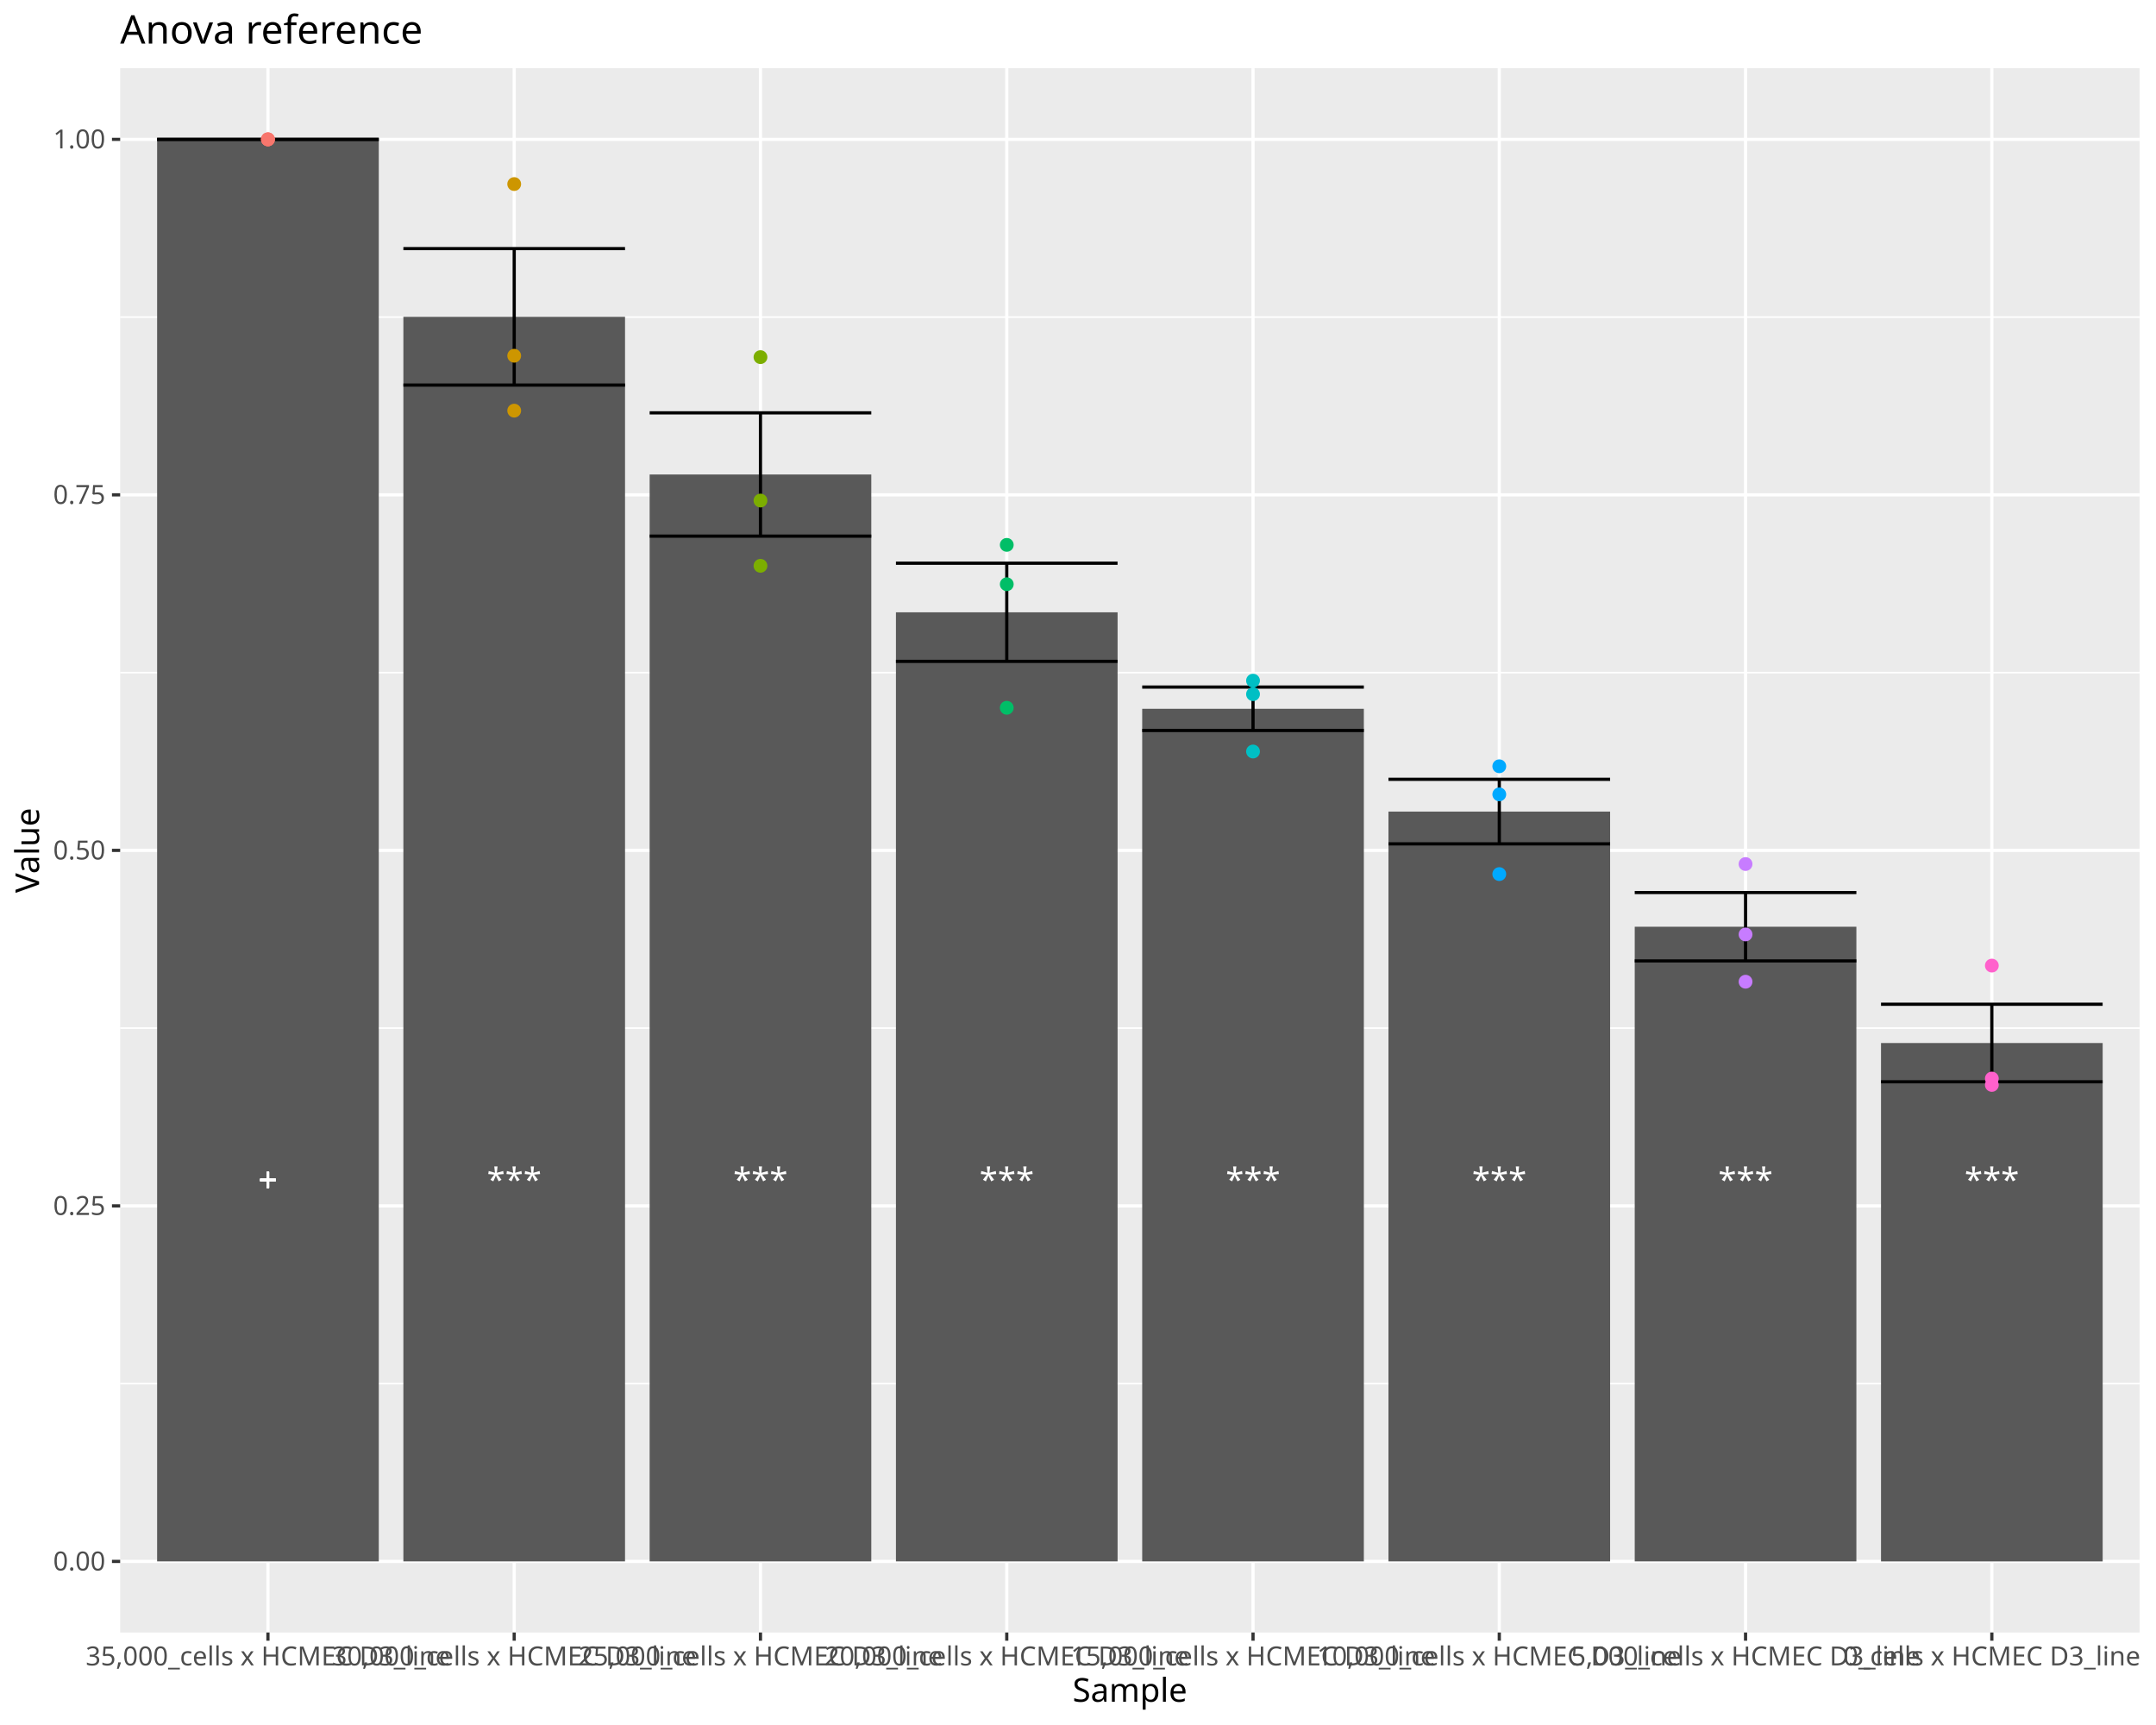
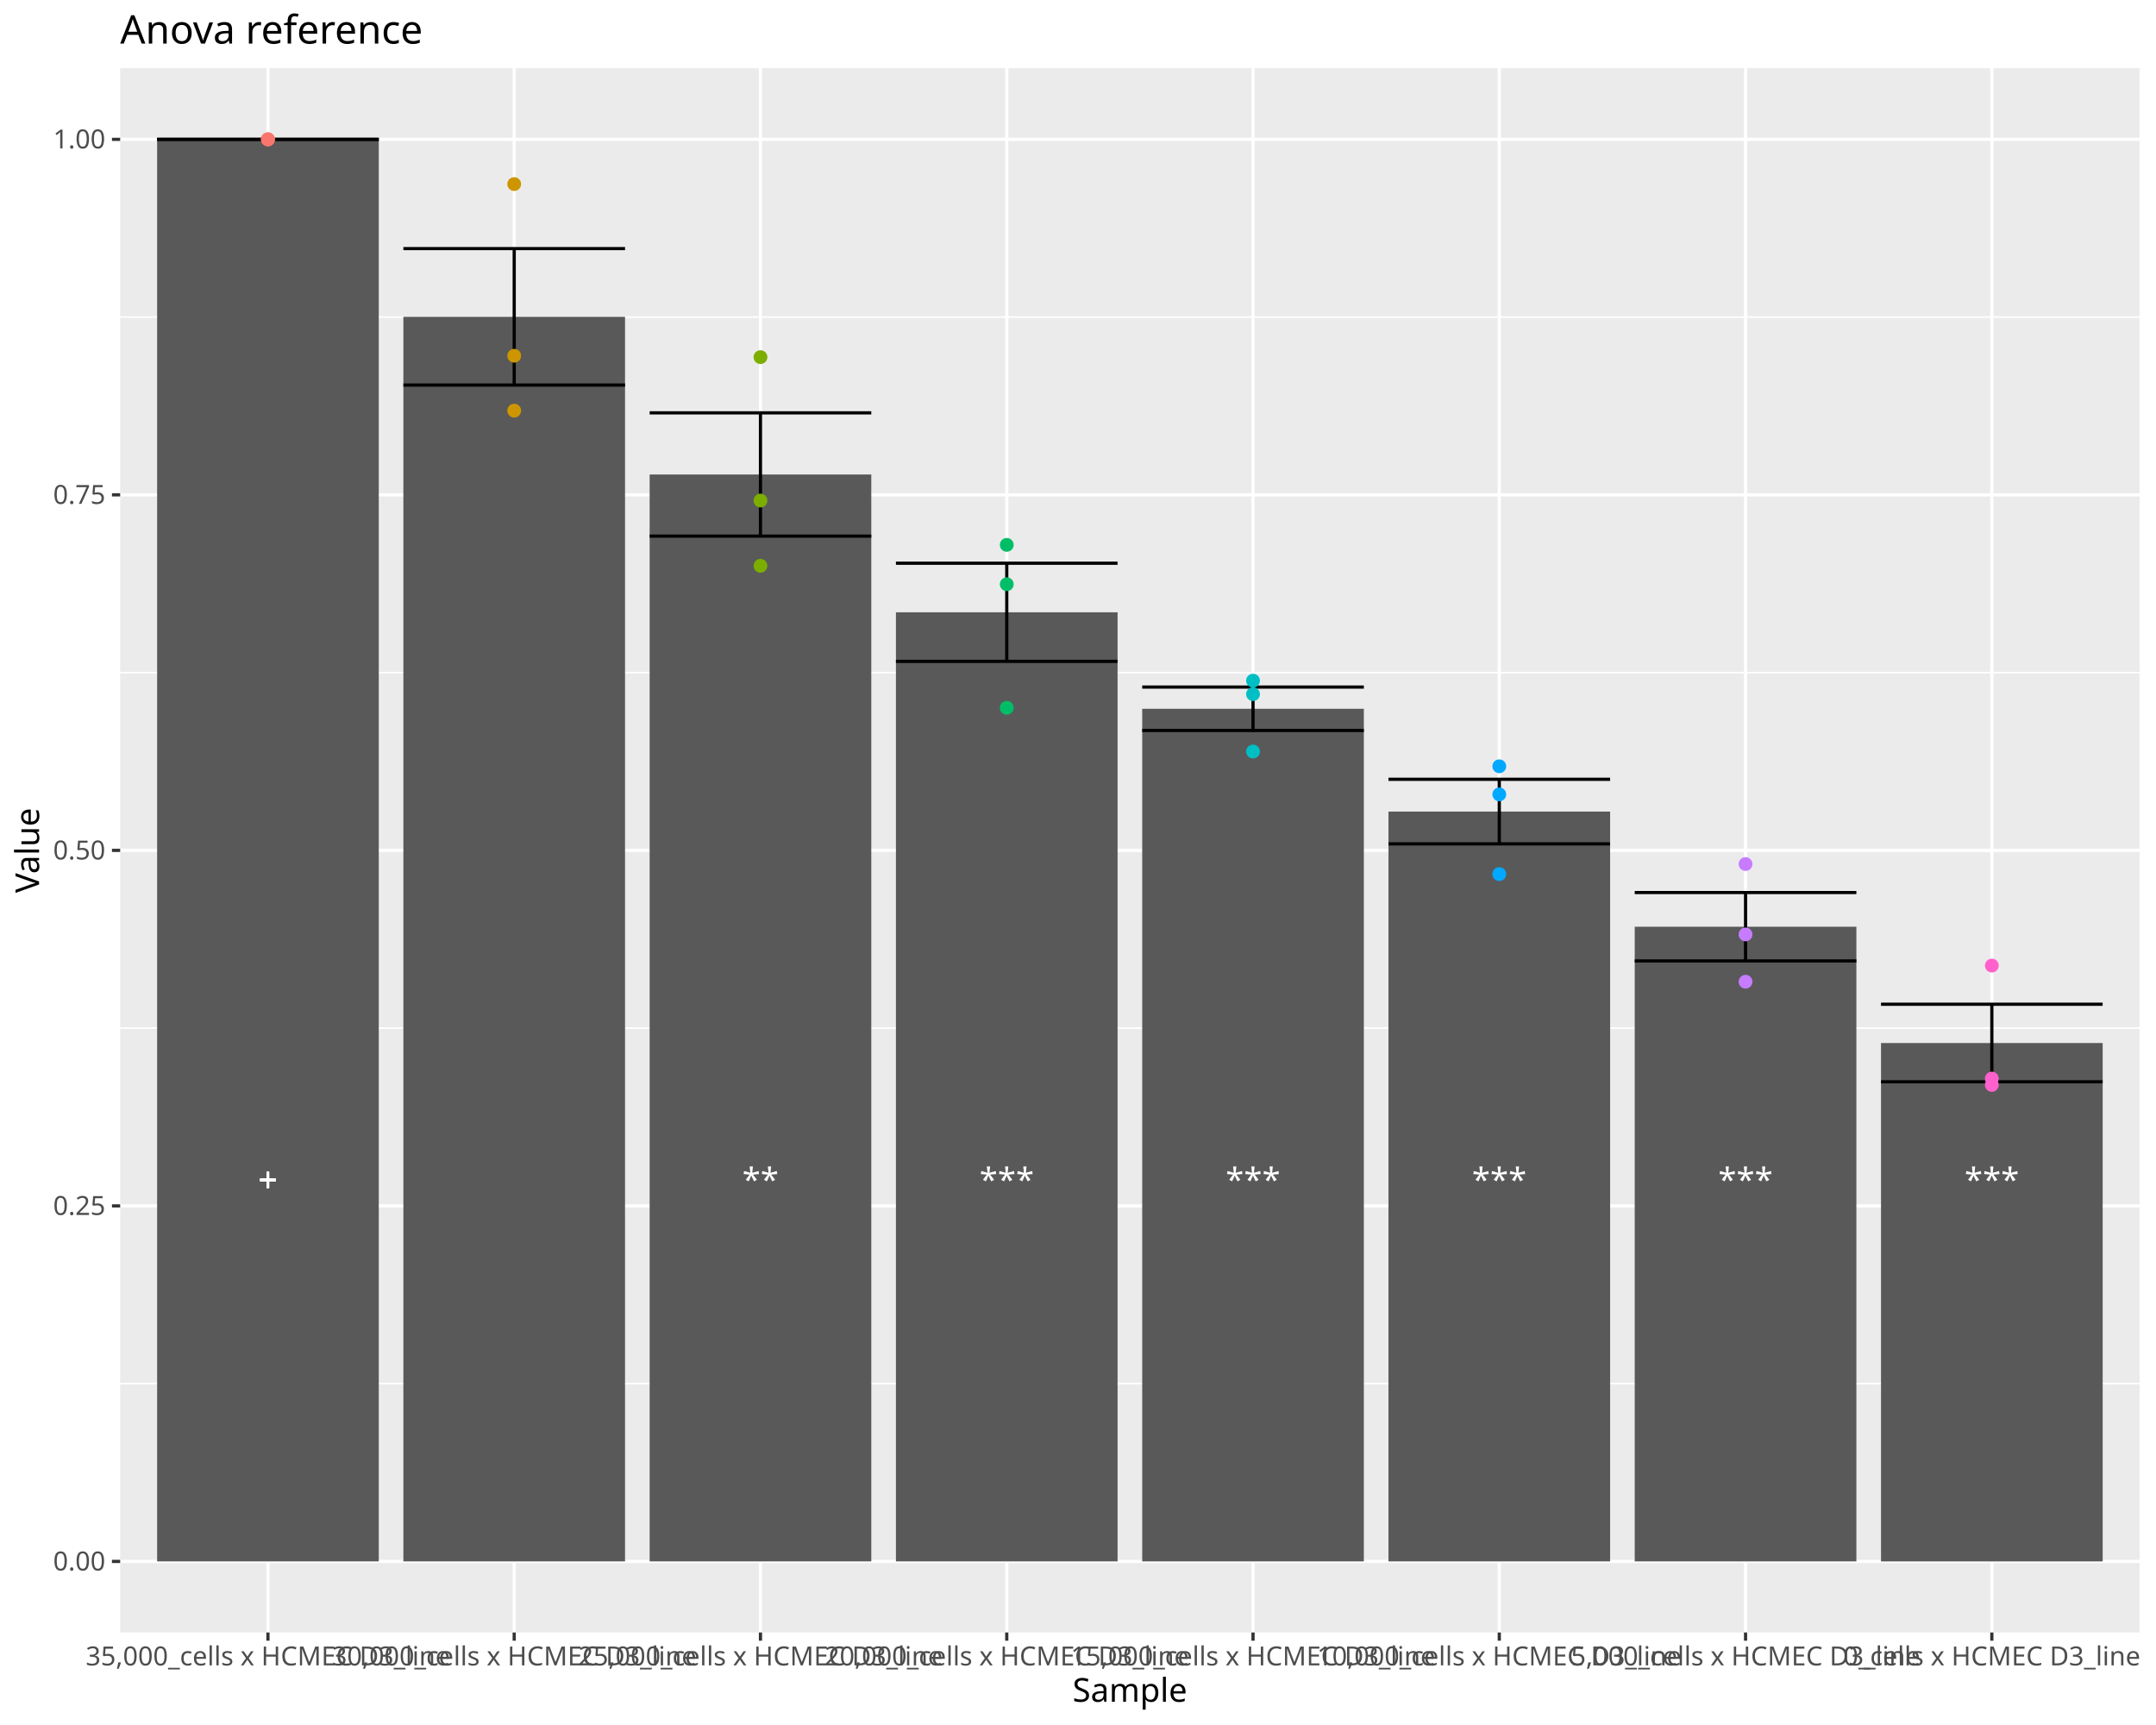
<svg xmlns="http://www.w3.org/2000/svg" class="svglite" data-engine-version="2.0" width="720.00pt" height="576.00pt" viewBox="0 0 720.00 576.00">
  <defs>
    <style type="text/css">
    .svglite line, .svglite polyline, .svglite polygon, .svglite path, .svglite rect, .svglite circle {
      fill: none;
      stroke: #000000;
      stroke-linecap: round;
      stroke-linejoin: round;
      stroke-miterlimit: 10.00;
    }
  </style>
  </defs>
  <rect width="100%" height="100%" style="stroke: none; fill: #FFFFFF;" />
  <defs>
    <clipPath id="cpMC4wMHw3MjAuMDB8MC4wMHw1NzYuMDA=">
      <rect x="0.00" y="0.00" width="720.00" height="576.00" />
    </clipPath>
  </defs>
  <g clip-path="url(#cpMC4wMHw3MjAuMDB8MC4wMHw1NzYuMDA=)">
    <rect x="0.00" y="0.00" width="720.00" height="576.00" style="stroke-width: 1.07; stroke: #FFFFFF; fill: #FFFFFF;" />
  </g>
  <defs>
    <clipPath id="cpNDAuMTN8NzE0LjUyfDIyLjc4fDU0NS4xMQ==">
      <rect x="40.13" y="22.78" width="674.39" height="522.33" />
    </clipPath>
  </defs>
  <g clip-path="url(#cpNDAuMTN8NzE0LjUyfDIyLjc4fDU0NS4xMQ==)">
    <rect x="40.13" y="22.78" width="674.39" height="522.33" style="stroke-width: 1.07; stroke: none; fill: #EBEBEB;" />
    <polyline points="40.13,462.01 714.52,462.01 " style="stroke-width: 0.53; stroke: #FFFFFF; stroke-linecap: butt;" />
    <polyline points="40.13,343.30 714.52,343.30 " style="stroke-width: 0.53; stroke: #FFFFFF; stroke-linecap: butt;" />
    <polyline points="40.13,224.59 714.52,224.59 " style="stroke-width: 0.53; stroke: #FFFFFF; stroke-linecap: butt;" />
    <polyline points="40.13,105.88 714.52,105.88 " style="stroke-width: 0.53; stroke: #FFFFFF; stroke-linecap: butt;" />
    <polyline points="40.13,521.37 714.52,521.37 " style="stroke-width: 1.07; stroke: #FFFFFF; stroke-linecap: butt;" />
    <polyline points="40.13,402.66 714.52,402.66 " style="stroke-width: 1.07; stroke: #FFFFFF; stroke-linecap: butt;" />
    <polyline points="40.13,283.95 714.52,283.95 " style="stroke-width: 1.07; stroke: #FFFFFF; stroke-linecap: butt;" />
    <polyline points="40.13,165.24 714.52,165.24 " style="stroke-width: 1.07; stroke: #FFFFFF; stroke-linecap: butt;" />
    <polyline points="40.13,46.53 714.52,46.53 " style="stroke-width: 1.07; stroke: #FFFFFF; stroke-linecap: butt;" />
    <polyline points="89.48,545.11 89.48,22.78 " style="stroke-width: 1.07; stroke: #FFFFFF; stroke-linecap: butt;" />
    <polyline points="171.72,545.11 171.72,22.78 " style="stroke-width: 1.07; stroke: #FFFFFF; stroke-linecap: butt;" />
    <polyline points="253.96,545.11 253.96,22.78 " style="stroke-width: 1.07; stroke: #FFFFFF; stroke-linecap: butt;" />
    <polyline points="336.21,545.11 336.21,22.78 " style="stroke-width: 1.07; stroke: #FFFFFF; stroke-linecap: butt;" />
    <polyline points="418.45,545.11 418.45,22.78 " style="stroke-width: 1.07; stroke: #FFFFFF; stroke-linecap: butt;" />
    <polyline points="500.69,545.11 500.69,22.78 " style="stroke-width: 1.07; stroke: #FFFFFF; stroke-linecap: butt;" />
    <polyline points="582.93,545.11 582.93,22.78 " style="stroke-width: 1.07; stroke: #FFFFFF; stroke-linecap: butt;" />
    <polyline points="665.18,545.11 665.18,22.78 " style="stroke-width: 1.07; stroke: #FFFFFF; stroke-linecap: butt;" />
    <rect x="52.47" y="46.53" width="74.02" height="474.84" style="stroke-width: 1.07; stroke: none; stroke-linecap: butt; stroke-linejoin: miter; fill: #595959;" />
    <rect x="134.71" y="105.79" width="74.02" height="415.58" style="stroke-width: 1.07; stroke: none; stroke-linecap: butt; stroke-linejoin: miter; fill: #595959;" />
    <rect x="216.95" y="158.44" width="74.02" height="362.93" style="stroke-width: 1.07; stroke: none; stroke-linecap: butt; stroke-linejoin: miter; fill: #595959;" />
    <rect x="299.20" y="204.46" width="74.02" height="316.91" style="stroke-width: 1.07; stroke: none; stroke-linecap: butt; stroke-linejoin: miter; fill: #595959;" />
    <rect x="381.44" y="236.67" width="74.02" height="284.70" style="stroke-width: 1.07; stroke: none; stroke-linecap: butt; stroke-linejoin: miter; fill: #595959;" />
    <rect x="463.68" y="271.00" width="74.02" height="250.37" style="stroke-width: 1.07; stroke: none; stroke-linecap: butt; stroke-linejoin: miter; fill: #595959;" />
    <rect x="545.92" y="309.45" width="74.02" height="211.92" style="stroke-width: 1.07; stroke: none; stroke-linecap: butt; stroke-linejoin: miter; fill: #595959;" />
    <rect x="628.17" y="348.28" width="74.02" height="173.10" style="stroke-width: 1.07; stroke: none; stroke-linecap: butt; stroke-linejoin: miter; fill: #595959;" />
-     <text x="171.72" y="397.89" text-anchor="middle" style="font-size: 11.04px; fill: #FFFFFF; font-family: sans;" textLength="12.90px" lengthAdjust="spacingAndGlyphs">***</text>
-     <text x="253.96" y="397.89" text-anchor="middle" style="font-size: 11.04px; fill: #FFFFFF; font-family: sans;" textLength="12.90px" lengthAdjust="spacingAndGlyphs">***</text>
+     <text x="171.72" y="397.89" text-anchor="middle" style="font-size: 11.04px; fill: #FFFFFF; font-family: sans;" textLength="3.07px" lengthAdjust="spacingAndGlyphs"> </text>
+     <text x="253.96" y="397.89" text-anchor="middle" style="font-size: 11.04px; fill: #FFFFFF; font-family: sans;" textLength="8.60px" lengthAdjust="spacingAndGlyphs">**</text>
    <text x="336.21" y="397.89" text-anchor="middle" style="font-size: 11.04px; fill: #FFFFFF; font-family: sans;" textLength="12.90px" lengthAdjust="spacingAndGlyphs">***</text>
    <text x="418.45" y="397.89" text-anchor="middle" style="font-size: 11.04px; fill: #FFFFFF; font-family: sans;" textLength="12.90px" lengthAdjust="spacingAndGlyphs">***</text>
    <text x="500.69" y="397.89" text-anchor="middle" style="font-size: 11.04px; fill: #FFFFFF; font-family: sans;" textLength="12.90px" lengthAdjust="spacingAndGlyphs">***</text>
    <text x="582.93" y="397.89" text-anchor="middle" style="font-size: 11.04px; fill: #FFFFFF; font-family: sans;" textLength="12.90px" lengthAdjust="spacingAndGlyphs">***</text>
    <text x="665.18" y="397.89" text-anchor="middle" style="font-size: 11.04px; fill: #FFFFFF; font-family: sans;" textLength="12.90px" lengthAdjust="spacingAndGlyphs">***</text>
    <text x="89.48" y="397.89" text-anchor="middle" style="font-size: 11.04px; fill: #FFFFFF; font-family: sans;" textLength="6.45px" lengthAdjust="spacingAndGlyphs">+</text>
    <text x="89.48" y="397.89" text-anchor="middle" style="font-size: 11.04px; fill: #FFFFFF; font-family: sans;" textLength="6.45px" lengthAdjust="spacingAndGlyphs">+</text>
    <text x="89.48" y="397.89" text-anchor="middle" style="font-size: 11.04px; fill: #FFFFFF; font-family: sans;" textLength="6.45px" lengthAdjust="spacingAndGlyphs">+</text>
    <text x="89.48" y="397.89" text-anchor="middle" style="font-size: 11.04px; fill: #FFFFFF; font-family: sans;" textLength="6.45px" lengthAdjust="spacingAndGlyphs">+</text>
    <text x="89.48" y="397.89" text-anchor="middle" style="font-size: 11.04px; fill: #FFFFFF; font-family: sans;" textLength="6.45px" lengthAdjust="spacingAndGlyphs">+</text>
    <text x="89.48" y="397.89" text-anchor="middle" style="font-size: 11.04px; fill: #FFFFFF; font-family: sans;" textLength="6.45px" lengthAdjust="spacingAndGlyphs">+</text>
    <text x="89.48" y="397.89" text-anchor="middle" style="font-size: 11.04px; fill: #FFFFFF; font-family: sans;" textLength="6.45px" lengthAdjust="spacingAndGlyphs">+</text>
    <text x="89.48" y="397.89" text-anchor="middle" style="font-size: 11.04px; fill: #FFFFFF; font-family: sans;" textLength="6.45px" lengthAdjust="spacingAndGlyphs">+</text>
    <polyline points="52.47,46.53 126.49,46.53 " style="stroke-width: 1.07; stroke-linecap: butt;" />
    <polyline points="89.48,46.53 89.48,46.53 " style="stroke-width: 1.07; stroke-linecap: butt;" />
    <polyline points="52.47,46.53 126.49,46.53 " style="stroke-width: 1.07; stroke-linecap: butt;" />
    <polyline points="134.71,83.01 208.73,83.01 " style="stroke-width: 1.07; stroke-linecap: butt;" />
    <polyline points="171.72,83.01 171.72,128.58 " style="stroke-width: 1.07; stroke-linecap: butt;" />
    <polyline points="134.71,128.58 208.73,128.58 " style="stroke-width: 1.07; stroke-linecap: butt;" />
    <polyline points="216.95,137.86 290.97,137.86 " style="stroke-width: 1.07; stroke-linecap: butt;" />
    <polyline points="253.96,137.86 253.96,179.02 " style="stroke-width: 1.07; stroke-linecap: butt;" />
    <polyline points="216.95,179.02 290.97,179.02 " style="stroke-width: 1.07; stroke-linecap: butt;" />
    <polyline points="299.20,188.07 373.21,188.07 " style="stroke-width: 1.07; stroke-linecap: butt;" />
    <polyline points="336.21,188.07 336.21,220.84 " style="stroke-width: 1.07; stroke-linecap: butt;" />
    <polyline points="299.20,220.84 373.21,220.84 " style="stroke-width: 1.07; stroke-linecap: butt;" />
    <polyline points="381.44,229.42 455.46,229.42 " style="stroke-width: 1.07; stroke-linecap: butt;" />
    <polyline points="418.45,229.42 418.45,243.92 " style="stroke-width: 1.07; stroke-linecap: butt;" />
    <polyline points="381.44,243.92 455.46,243.92 " style="stroke-width: 1.07; stroke-linecap: butt;" />
    <polyline points="463.68,260.21 537.70,260.21 " style="stroke-width: 1.07; stroke-linecap: butt;" />
    <polyline points="500.69,260.21 500.69,281.78 " style="stroke-width: 1.07; stroke-linecap: butt;" />
    <polyline points="463.68,281.78 537.70,281.78 " style="stroke-width: 1.07; stroke-linecap: butt;" />
    <polyline points="545.92,298.03 619.94,298.03 " style="stroke-width: 1.07; stroke-linecap: butt;" />
    <polyline points="582.93,298.03 582.93,320.86 " style="stroke-width: 1.07; stroke-linecap: butt;" />
    <polyline points="545.92,320.86 619.94,320.86 " style="stroke-width: 1.07; stroke-linecap: butt;" />
    <polyline points="628.17,335.33 702.18,335.33 " style="stroke-width: 1.07; stroke-linecap: butt;" />
    <polyline points="665.18,335.33 665.18,361.22 " style="stroke-width: 1.07; stroke-linecap: butt;" />
    <polyline points="628.17,361.22 702.18,361.22 " style="stroke-width: 1.07; stroke-linecap: butt;" />
    <circle cx="89.48" cy="46.53" r="1.95" style="stroke-width: 0.71; stroke: #F8766D; fill: #F8766D;" />
    <circle cx="171.72" cy="61.46" r="1.95" style="stroke-width: 0.71; stroke: #CD9600; fill: #CD9600;" />
    <circle cx="253.96" cy="119.25" r="1.95" style="stroke-width: 0.71; stroke: #7CAE00; fill: #7CAE00;" />
    <circle cx="336.21" cy="181.94" r="1.95" style="stroke-width: 0.71; stroke: #00BE67; fill: #00BE67;" />
    <circle cx="418.45" cy="227.28" r="1.95" style="stroke-width: 0.71; stroke: #00BFC4; fill: #00BFC4;" />
    <circle cx="500.69" cy="265.25" r="1.95" style="stroke-width: 0.71; stroke: #00A9FF; fill: #00A9FF;" />
    <circle cx="582.93" cy="327.81" r="1.95" style="stroke-width: 0.71; stroke: #C77CFF; fill: #C77CFF;" />
    <circle cx="665.18" cy="360.14" r="1.95" style="stroke-width: 0.71; stroke: #FF61CC; fill: #FF61CC;" />
    <circle cx="89.48" cy="46.53" r="1.95" style="stroke-width: 0.71; stroke: #F8766D; fill: #F8766D;" />
    <circle cx="171.72" cy="118.79" r="1.95" style="stroke-width: 0.71; stroke: #CD9600; fill: #CD9600;" />
    <circle cx="253.96" cy="188.93" r="1.95" style="stroke-width: 0.71; stroke: #7CAE00; fill: #7CAE00;" />
    <circle cx="336.21" cy="236.34" r="1.95" style="stroke-width: 0.71; stroke: #00BE67; fill: #00BE67;" />
    <circle cx="418.45" cy="250.94" r="1.95" style="stroke-width: 0.71; stroke: #00BFC4; fill: #00BFC4;" />
    <circle cx="500.69" cy="291.87" r="1.95" style="stroke-width: 0.71; stroke: #00A9FF; fill: #00A9FF;" />
    <circle cx="582.93" cy="312.02" r="1.95" style="stroke-width: 0.71; stroke: #C77CFF; fill: #C77CFF;" />
    <circle cx="665.18" cy="362.27" r="1.95" style="stroke-width: 0.71; stroke: #FF61CC; fill: #FF61CC;" />
    <circle cx="89.48" cy="46.53" r="1.95" style="stroke-width: 0.71; stroke: #F8766D; fill: #F8766D;" />
    <circle cx="171.72" cy="137.12" r="1.95" style="stroke-width: 0.71; stroke: #CD9600; fill: #CD9600;" />
    <circle cx="253.96" cy="167.14" r="1.95" style="stroke-width: 0.71; stroke: #7CAE00; fill: #7CAE00;" />
    <circle cx="336.21" cy="195.08" r="1.95" style="stroke-width: 0.71; stroke: #00BE67; fill: #00BE67;" />
    <circle cx="418.45" cy="231.79" r="1.95" style="stroke-width: 0.71; stroke: #00BFC4; fill: #00BFC4;" />
    <circle cx="500.69" cy="255.87" r="1.95" style="stroke-width: 0.71; stroke: #00A9FF; fill: #00A9FF;" />
    <circle cx="582.93" cy="288.51" r="1.95" style="stroke-width: 0.71; stroke: #C77CFF; fill: #C77CFF;" />
    <circle cx="665.18" cy="322.42" r="1.95" style="stroke-width: 0.71; stroke: #FF61CC; fill: #FF61CC;" />
  </g>
  <g clip-path="url(#cpMC4wMHw3MjAuMDB8MC4wMHw1NzYuMDA=)">
    <text x="35.20" y="524.40" text-anchor="end" style="font-size: 8.80px; fill: #4D4D4D; font-family: sans;" textLength="17.13px" lengthAdjust="spacingAndGlyphs">0.00</text>
    <text x="35.20" y="405.69" text-anchor="end" style="font-size: 8.80px; fill: #4D4D4D; font-family: sans;" textLength="17.13px" lengthAdjust="spacingAndGlyphs">0.25</text>
    <text x="35.20" y="286.98" text-anchor="end" style="font-size: 8.80px; fill: #4D4D4D; font-family: sans;" textLength="17.13px" lengthAdjust="spacingAndGlyphs">0.50</text>
    <text x="35.20" y="168.26" text-anchor="end" style="font-size: 8.80px; fill: #4D4D4D; font-family: sans;" textLength="17.13px" lengthAdjust="spacingAndGlyphs">0.75</text>
    <text x="35.20" y="49.55" text-anchor="end" style="font-size: 8.80px; fill: #4D4D4D; font-family: sans;" textLength="17.13px" lengthAdjust="spacingAndGlyphs">1.00</text>
    <polyline points="37.39,521.37 40.13,521.37 " style="stroke-width: 1.07; stroke: #333333; stroke-linecap: butt;" />
    <polyline points="37.39,402.66 40.13,402.66 " style="stroke-width: 1.07; stroke: #333333; stroke-linecap: butt;" />
    <polyline points="37.39,283.95 40.13,283.95 " style="stroke-width: 1.07; stroke: #333333; stroke-linecap: butt;" />
    <polyline points="37.39,165.24 40.13,165.24 " style="stroke-width: 1.07; stroke: #333333; stroke-linecap: butt;" />
    <polyline points="37.39,46.53 40.13,46.53 " style="stroke-width: 1.07; stroke: #333333; stroke-linecap: butt;" />
    <polyline points="89.48,547.85 89.48,545.11 " style="stroke-width: 1.07; stroke: #333333; stroke-linecap: butt;" />
    <polyline points="171.72,547.85 171.72,545.11 " style="stroke-width: 1.07; stroke: #333333; stroke-linecap: butt;" />
    <polyline points="253.96,547.85 253.96,545.11 " style="stroke-width: 1.07; stroke: #333333; stroke-linecap: butt;" />
    <polyline points="336.21,547.85 336.21,545.11 " style="stroke-width: 1.07; stroke: #333333; stroke-linecap: butt;" />
    <polyline points="418.45,547.85 418.45,545.11 " style="stroke-width: 1.07; stroke: #333333; stroke-linecap: butt;" />
    <polyline points="500.69,547.85 500.69,545.11 " style="stroke-width: 1.07; stroke: #333333; stroke-linecap: butt;" />
    <polyline points="582.93,547.85 582.93,545.11 " style="stroke-width: 1.07; stroke: #333333; stroke-linecap: butt;" />
    <polyline points="665.18,547.85 665.18,545.11 " style="stroke-width: 1.07; stroke: #333333; stroke-linecap: butt;" />
    <text x="89.48" y="556.10" text-anchor="middle" style="font-size: 8.80px; fill: #4D4D4D; font-family: sans;" textLength="123.28px" lengthAdjust="spacingAndGlyphs">35,000_cells x HCMEC D3_line</text>
    <text x="171.72" y="556.10" text-anchor="middle" style="font-size: 8.80px; fill: #4D4D4D; font-family: sans;" textLength="123.28px" lengthAdjust="spacingAndGlyphs">30,000_cells x HCMEC D3_line</text>
    <text x="253.96" y="556.10" text-anchor="middle" style="font-size: 8.80px; fill: #4D4D4D; font-family: sans;" textLength="123.28px" lengthAdjust="spacingAndGlyphs">25,000_cells x HCMEC D3_line</text>
    <text x="336.21" y="556.10" text-anchor="middle" style="font-size: 8.80px; fill: #4D4D4D; font-family: sans;" textLength="123.28px" lengthAdjust="spacingAndGlyphs">20,000_cells x HCMEC D3_line</text>
    <text x="418.45" y="556.10" text-anchor="middle" style="font-size: 8.80px; fill: #4D4D4D; font-family: sans;" textLength="123.28px" lengthAdjust="spacingAndGlyphs">15,000_cells x HCMEC D3_line</text>
    <text x="500.69" y="556.10" text-anchor="middle" style="font-size: 8.80px; fill: #4D4D4D; font-family: sans;" textLength="123.28px" lengthAdjust="spacingAndGlyphs">10,000_cells x HCMEC D3_line</text>
    <text x="582.93" y="556.10" text-anchor="middle" style="font-size: 8.80px; fill: #4D4D4D; font-family: sans;" textLength="118.38px" lengthAdjust="spacingAndGlyphs">5,000_cells x HCMEC D3_line</text>
    <text x="665.18" y="556.10" text-anchor="middle" style="font-size: 8.80px; fill: #4D4D4D; font-family: sans;" textLength="101.25px" lengthAdjust="spacingAndGlyphs">0_cells x HCMEC D3_line</text>
    <text x="377.33" y="568.24" text-anchor="middle" style="font-size: 11.00px; font-family: sans;" textLength="37.30px" lengthAdjust="spacingAndGlyphs">Sample</text>
    <text transform="translate(13.05,283.95) rotate(-90)" text-anchor="middle" style="font-size: 11.00px; font-family: sans;" textLength="28.14px" lengthAdjust="spacingAndGlyphs">Value</text>
    <text x="40.13" y="14.56" style="font-size: 13.20px; font-family: sans;" textLength="96.88px" lengthAdjust="spacingAndGlyphs">Anova reference</text>
  </g>
</svg>
